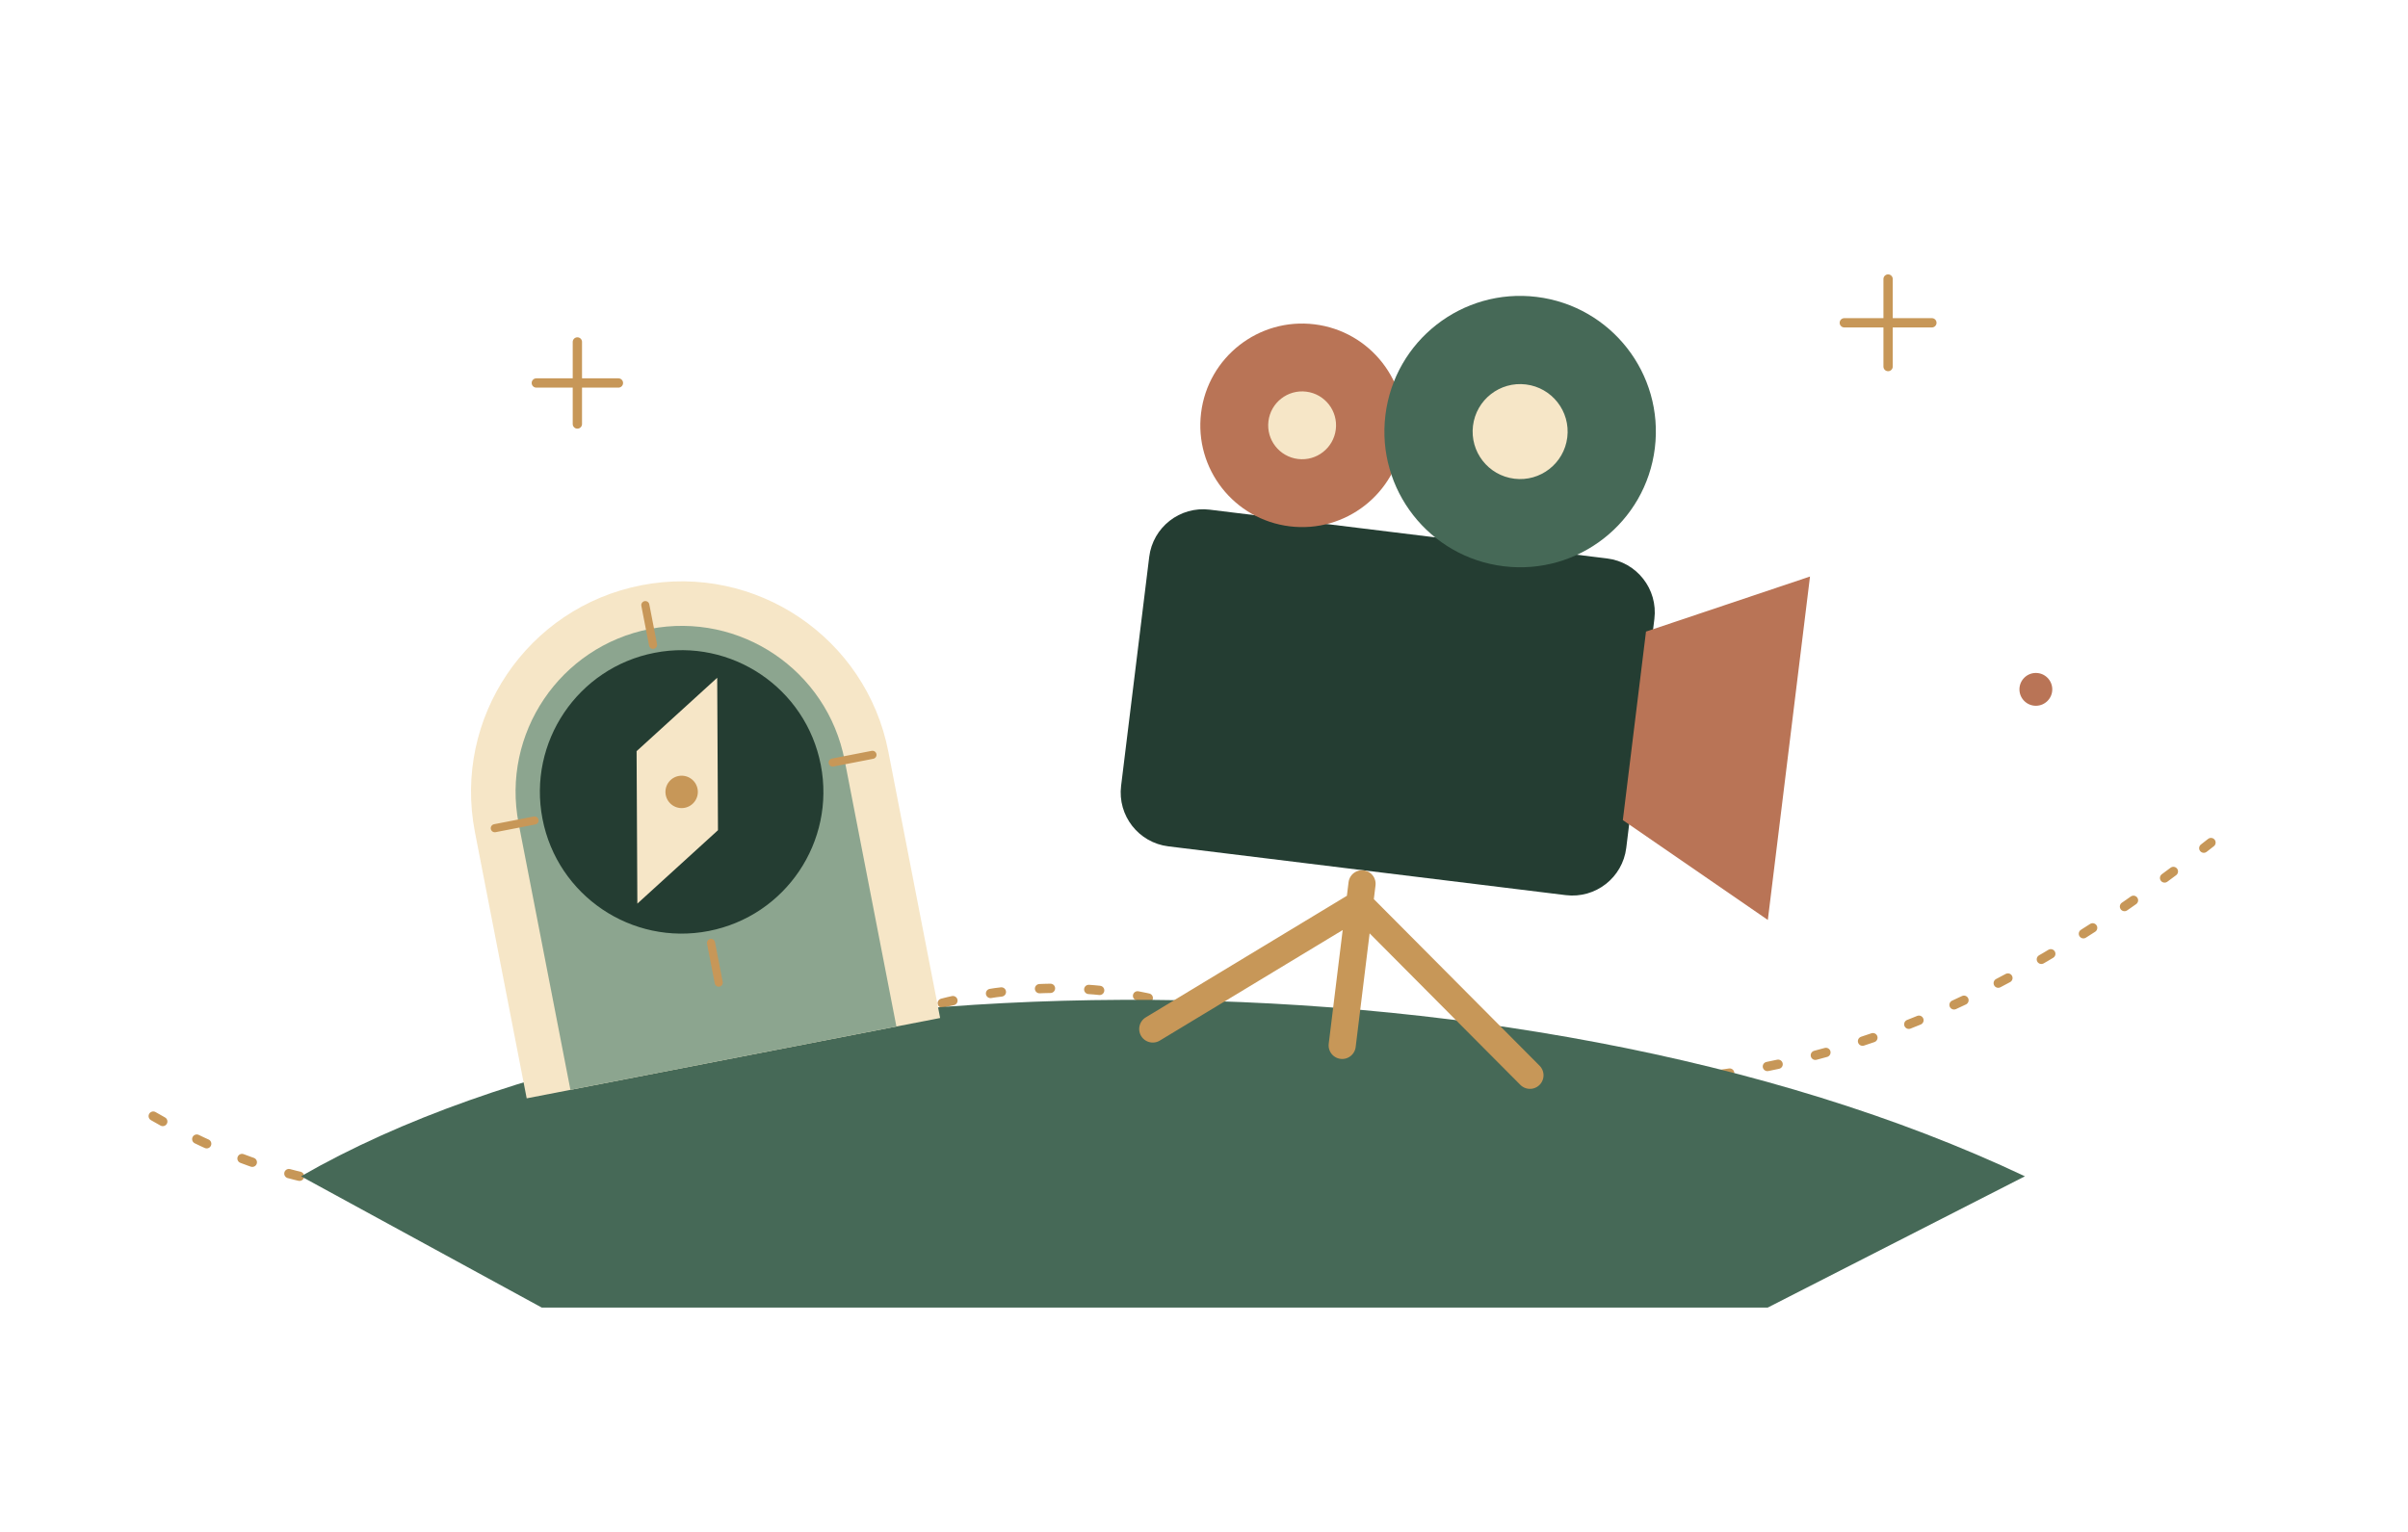
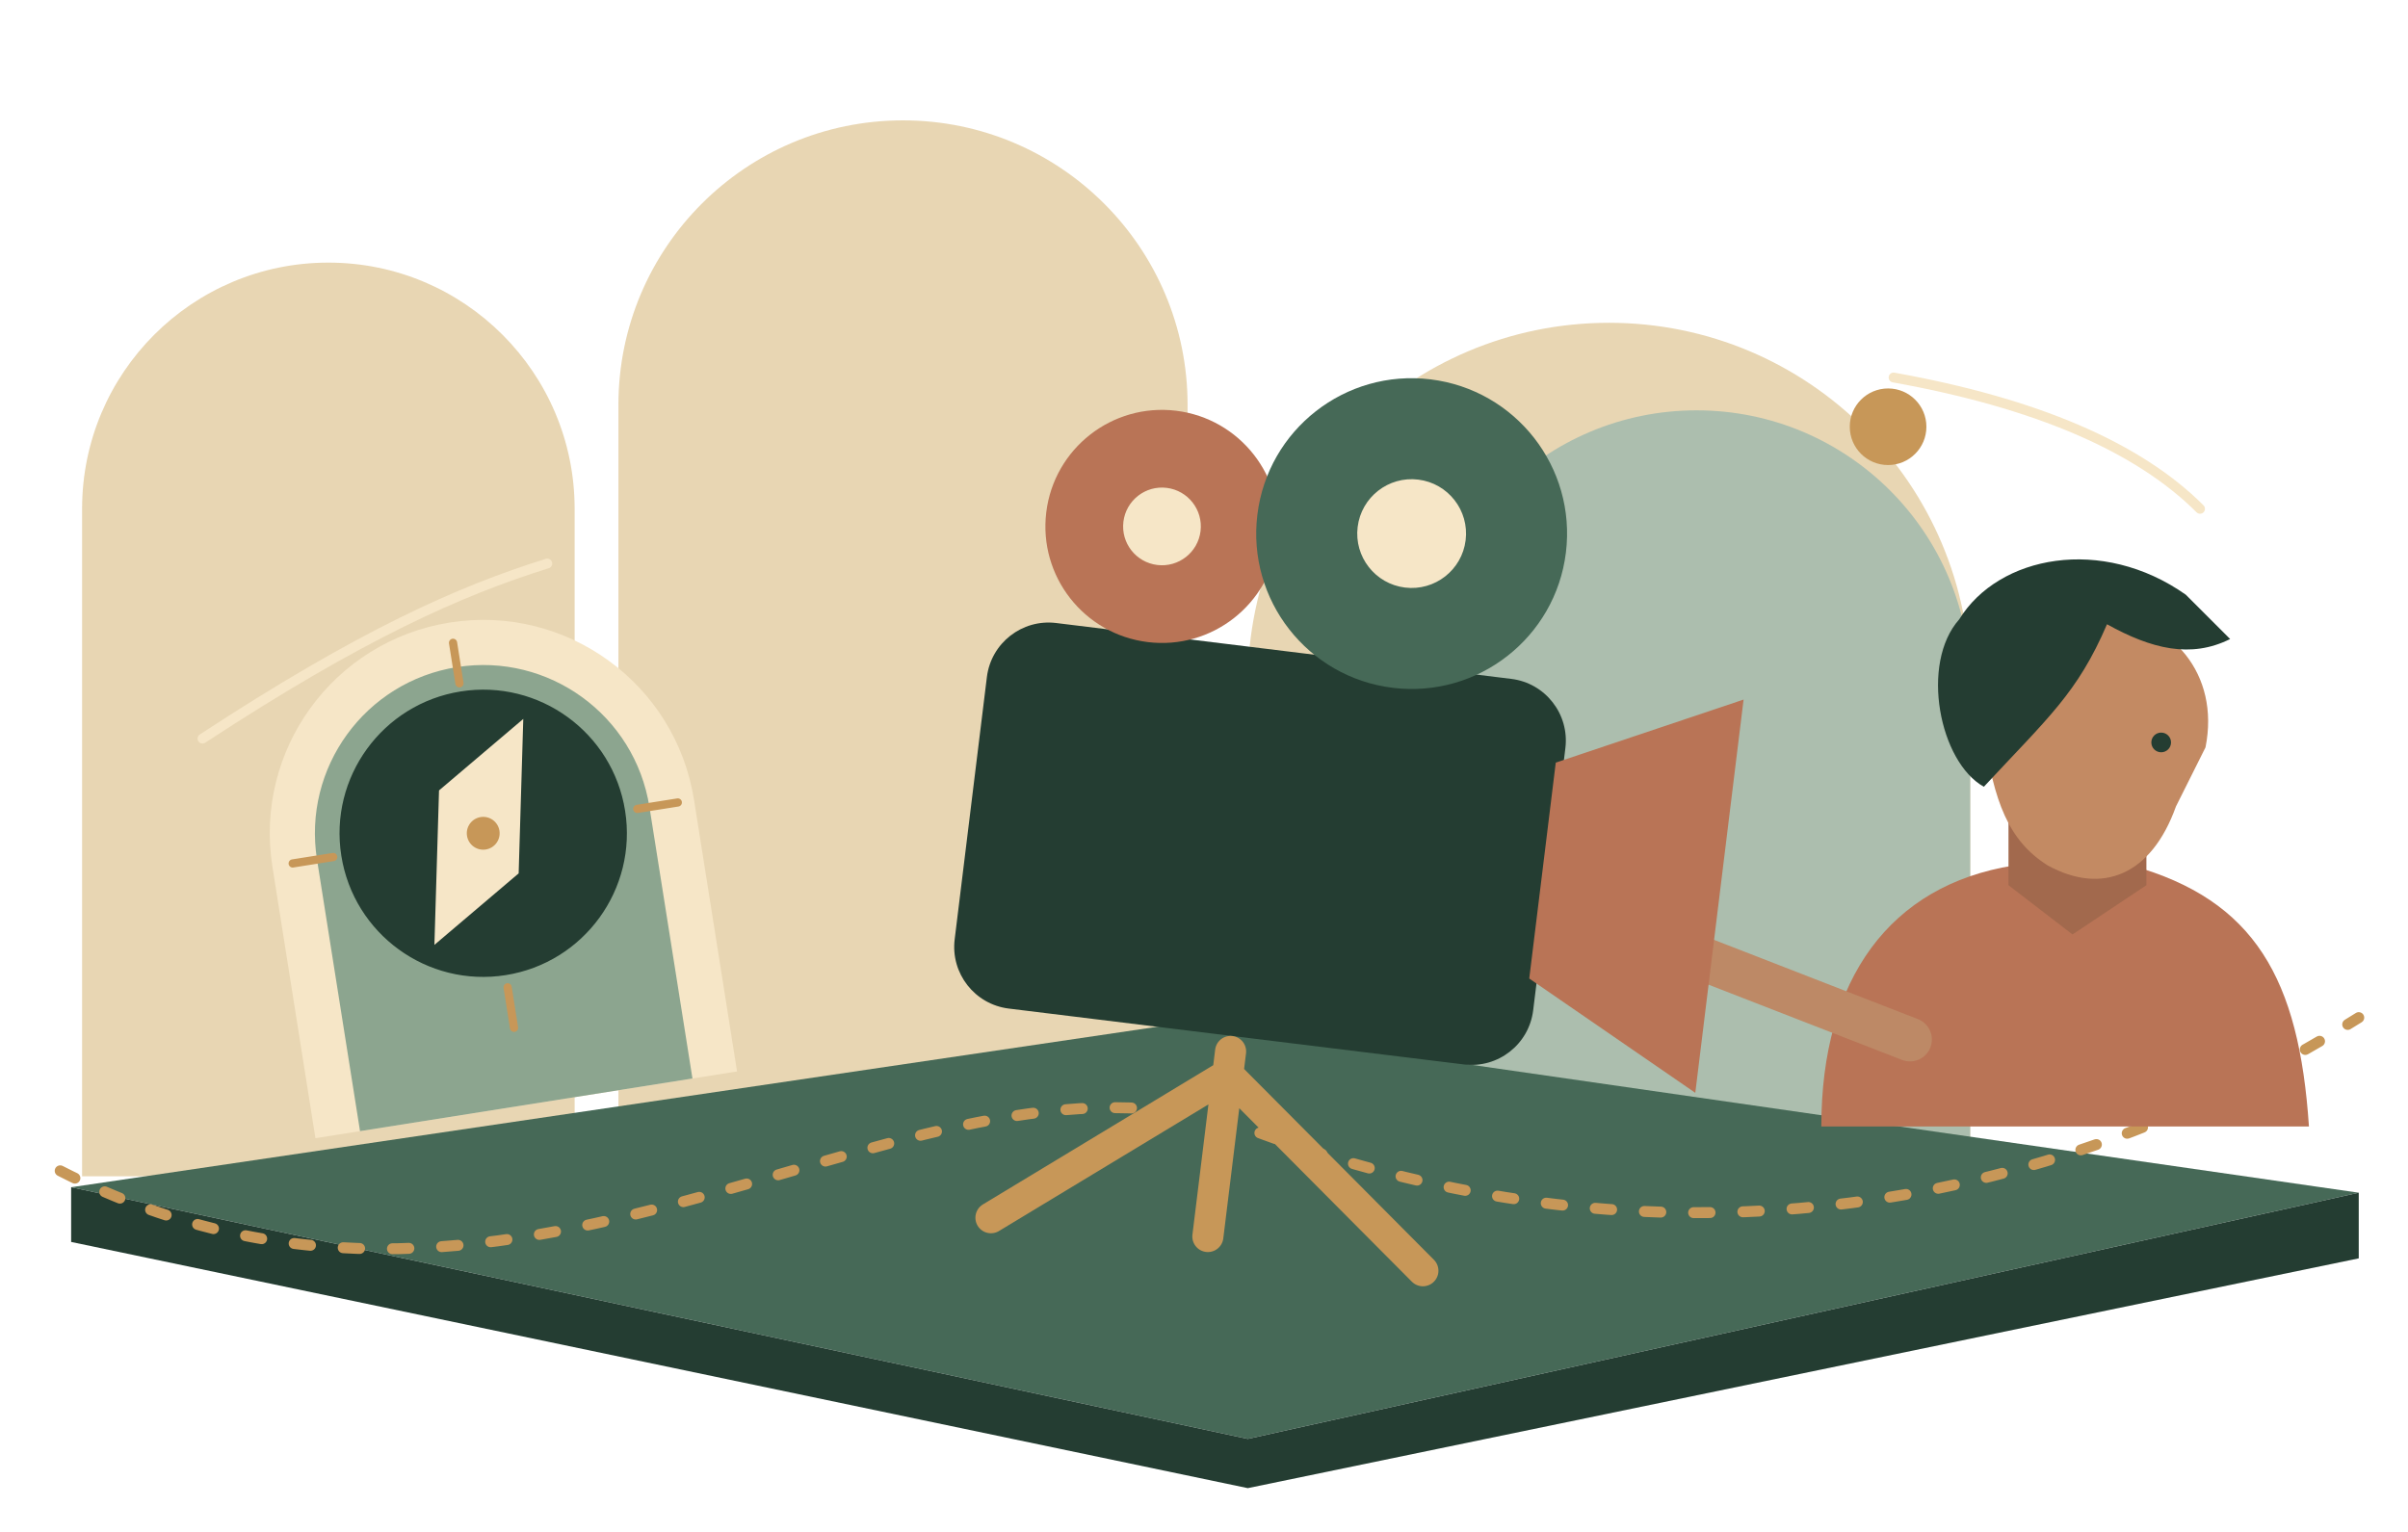
<svg xmlns="http://www.w3.org/2000/svg" viewBox="0 0 440 280" role="img" aria-labelledby="title">
-   <path d="M28 204c78 45 117-41 188-20s121 23 188-30" fill="none" stroke="#c79758" stroke-width="1.7" stroke-linecap="round" stroke-linejoin="round" stroke-dasharray="2 7" />
-   <path d="M98 70h15m-7.5-7.5v15M337 59h16m-8-8v16" fill="none" stroke="#c79758" stroke-width="1.7" stroke-linecap="round" stroke-linejoin="round" />
-   <circle cx="372" cy="126" r="3" fill="#b97456" />
-   <path d="M55 215c73-42 222-44 315 0l-47 24H99Z" fill="#466957" />
-   <g transform="translate(81 101) scale(0.74) rotate(-11 60 65)">
-     <path d="M8 126V59a52 52 0 0 1 104 0v67Z" fill="#f6e6c7" />
-     <path d="M19 126V59a41 41 0 0 1 82 0v67Z" fill="#8ca58f" />
-     <circle cx="60" cy="59" r="35" fill="#243d32" />
-     <path d="m74 33-7 37-23 14 7-37Z" fill="#f6e6c7" />
-     <circle cx="60" cy="59" r="4" fill="#c79758" />
-     <path d="M60 12v10m0 75v10M13 59h10m75 0h10" fill="none" stroke="#c79758" stroke-width="2" stroke-linecap="round" stroke-linejoin="round" />
+   <g opacity=".72">
+     <path d="M15 215V93a45 45 0 0 1 90 0v122Zm98 0V74a52 52 0 0 1 104 0v141Zm115 0v-90a66 66 0 0 1 132 0v90Z" fill="#dfc696" />
+     <path d="M260 215V125a50 50 0 0 1 100 0v90Z" fill="#8ca58f" />
  </g>
-   <g transform="translate(187 40) scale(1.24) rotate(7 60 65)">
+   <path d="M13 217 216 187l215 31-203 45Z" fill="#466957" />
+   <path d="M13 217v10l215 45 203-42v-12l-203 45Z" fill="#243d32" />
+   <path d="M11 214C97 258 168 184 230 207s134 21 201-21" fill="none" stroke="#c79758" stroke-width="2" stroke-linecap="round" stroke-linejoin="round" stroke-dasharray="3 6" />
+   <path d="M37 135c29-19 47-27 63-32m246-34q39 7 56 24" fill="none" stroke="#f6e6c7" stroke-width="1.8" stroke-linecap="round" stroke-linejoin="round" />
+   <circle cx="345" cy="78" r="7" fill="#c79758" />
+   <g transform="translate(322 97) scale(0.9) rotate(0 60 65)">
+     <path d="M12 121c0-30 14-49 39-53h24c25 7 34 23 36 53Z" fill="#b97456" />
+     <path d="M50 59v13l13 10 15-10V56Z" fill="#a2694d" />
+     <path d="M45 41c-1-15 10-25 25-24 13 1 23 12 20 27l-6 12c-5 14-15 18-26 12-8-5-11-13-13-27Z" fill="#c38a63" />
+     <path d="M45 52c-9-5-13-25-5-34 8-13 29-17 46-5l9 9c-8 4-16 2-25-3-6 14-12 19-25 33Z" fill="#243d32" />
+     <circle cx="81" cy="43" r="2" fill="#243d32" />
+   </g>
+   <path d="m349 190-54-21" fill="none" stroke="#bd8966" stroke-width="8" stroke-linecap="round" stroke-linejoin="round" />
+   <g transform="translate(154 53) scale(1.42) rotate(7 60 65)">
    <rect x="17" y="47" width="75" height="50" rx="8" fill="#243d32" />
    <path d="m91 57 23-11v51L91 85Z" fill="#b97456" />
    <circle cx="37" cy="33" r="15" fill="#b97456" />
    <circle cx="69" cy="30" r="20" fill="#466957" />
    <circle cx="37" cy="33" r="5" fill="#f6e6c7" />
    <circle cx="69" cy="30" r="7" fill="#f6e6c7" />
    <path d="M54 99v24m0-21-28 22m28-22 28 22" fill="none" stroke="#c79758" stroke-width="4" stroke-linecap="round" stroke-linejoin="round" />
  </g>
+   <g transform="translate(44 108) scale(0.75) rotate(-9 60 65)">
+     <path d="M8 126V59a52 52 0 0 1 104 0v67Z" fill="#f6e6c7" />
+     <path d="M19 126V59a41 41 0 0 1 82 0v67Z" fill="#8ca58f" />
+     <circle cx="60" cy="59" r="35" fill="#243d32" />
+     <path d="m74 33-7 37-23 14 7-37Z" fill="#f6e6c7" />
+     <circle cx="60" cy="59" r="4" fill="#c79758" />
+     <path d="M60 12v10m0 75v10M13 59h10m75 0h10" fill="none" stroke="#c79758" stroke-width="2" stroke-linecap="round" stroke-linejoin="round" />
+   </g>
</svg>
